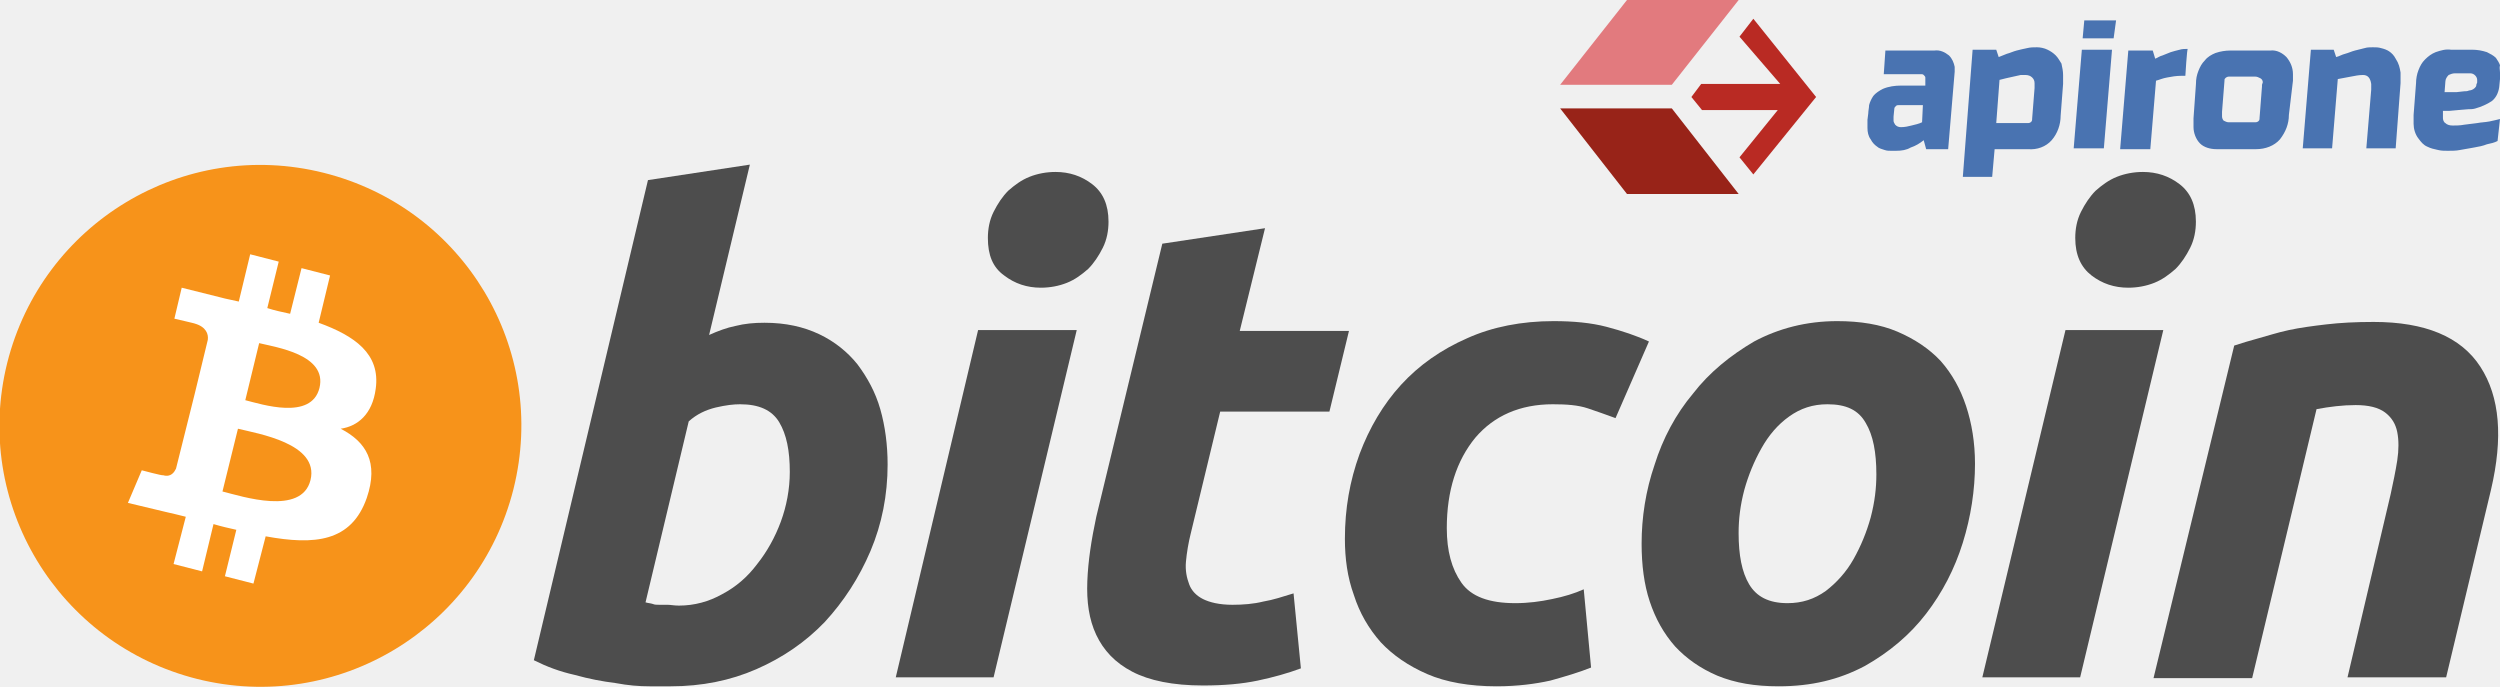
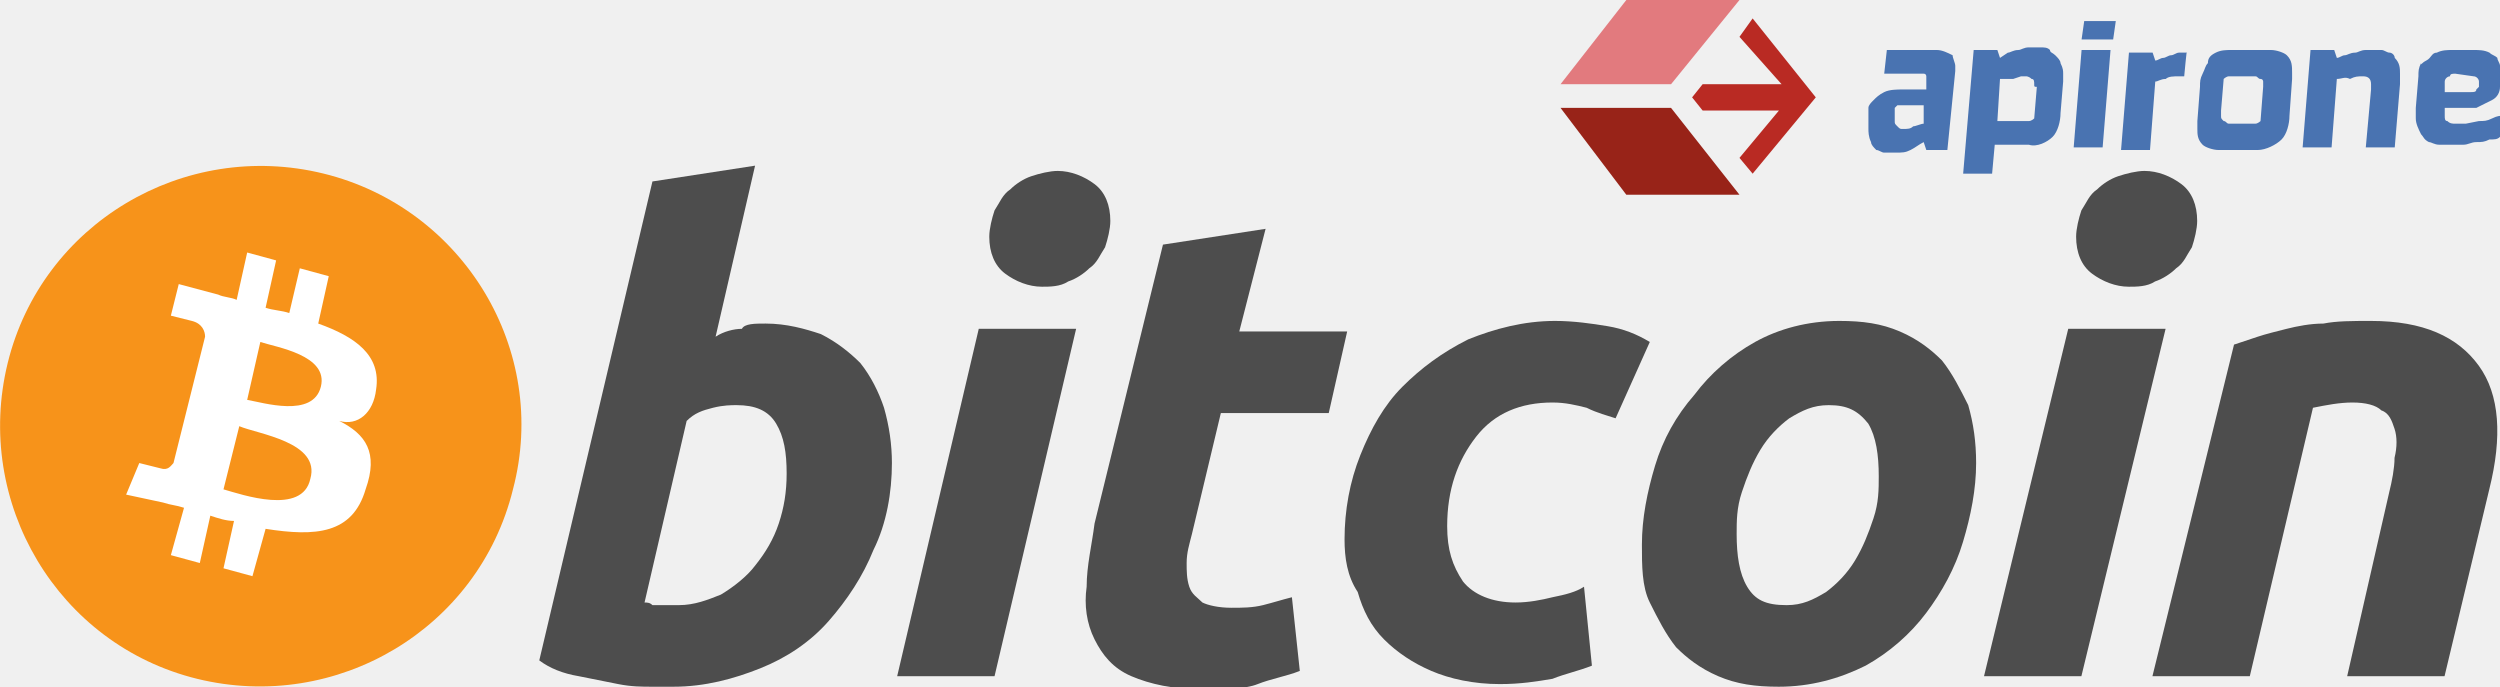
- <svg xmlns="http://www.w3.org/2000/svg" version="1.1" id="Слой_1" x="0px" y="0px" viewBox="0 0 306.7 84.2" style="enable-background:new 0 0 306.7 84.2;" xml:space="preserve">
+ <svg xmlns="http://www.w3.org/2000/svg" version="1.1" id="Слой_1" x="0px" y="0px" viewBox="0 0 95 26.1" width="95" height="26.1" style="enable-background:new 0 0 95 26.1;" xml:space="preserve">
  <style type="text/css">
	.st0{fill:#F7931A;}
	.st1{fill:#FFFFFF;}
	.st2{fill:#4D4D4D;}
	.st3{fill:#B92A23;}
	.st4{fill:#E27A7E;}
	.st5{fill:#982318;}
	.st6{fill:#4973B1;}
</style>
  <g transform="translate(-289.6074,-317.5047)">
-     <path class="st0" d="M352.6,377.5c-4.3,17.1-21.6,27.6-38.8,23.3c-17.1-4.3-27.6-21.6-23.3-38.8c4.3-17.1,21.6-27.6,38.8-23.3   C346.5,343,356.9,360.3,352.6,377.5L352.6,377.5z" />
-     <path class="st1" d="M335.7,365.2c0.6-4.3-2.6-6.5-7-8.1l1.4-5.8l-3.5-0.9l-1.4,5.6c-0.9-0.2-1.9-0.4-2.8-0.7l1.4-5.7l-3.5-0.9   l-1.4,5.8c-0.8-0.2-1.5-0.3-2.2-0.5l0,0l-4.8-1.2l-0.9,3.8c0,0,2.6,0.6,2.5,0.6c1.4,0.4,1.7,1.3,1.6,2l-1.6,6.6   c0.1,0,0.2,0.1,0.4,0.1c-0.1,0-0.2-0.1-0.4-0.1l-2.3,9.2c-0.2,0.4-0.6,1.1-1.6,0.8c0,0.1-2.6-0.6-2.6-0.6l-1.7,4l4.6,1.1   c0.9,0.2,1.7,0.4,2.5,0.6l-1.5,5.8l3.5,0.9l1.4-5.8c1,0.3,1.9,0.5,2.8,0.7l-1.4,5.7l3.5,0.9l1.5-5.8c6,1.1,10.5,0.7,12.4-4.7   c1.5-4.4-0.1-6.9-3.2-8.5C333.5,369.8,335.3,368.3,335.7,365.2L335.7,365.2z M327.7,376.4c-1.1,4.4-8.4,2-10.8,1.4l1.9-7.7   C321.2,370.7,328.8,371.9,327.7,376.4L327.7,376.4z M328.8,365.1c-1,4-7.1,2-9.1,1.5l1.7-7C323.4,360.1,329.8,361,328.8,365.1z" />
-     <path class="st2" d="M383.4,357.1c2.6,0,4.8,0.5,6.7,1.4c1.9,0.9,3.5,2.2,4.7,3.7c1.2,1.6,2.2,3.4,2.8,5.5c0.6,2.1,0.9,4.4,0.9,6.8   c0,3.7-0.7,7.3-2.1,10.6c-1.4,3.3-3.3,6.2-5.6,8.7c-2.4,2.5-5.2,4.4-8.4,5.8c-3.2,1.4-6.7,2.1-10.5,2.1c-0.5,0-1.3,0-2.6,0   s-2.6-0.1-4.2-0.4c-1.6-0.2-3.2-0.5-5-1c-1.8-0.4-3.4-1-5-1.8l14-58.9l12.5-1.9l-5,20.9c1.1-0.5,2.2-0.9,3.2-1.1   C381,357.2,382.1,357.1,383.4,357.1L383.4,357.1z M372.9,391.8c1.9,0,3.7-0.5,5.3-1.4c1.7-0.9,3.1-2.1,4.3-3.7   c1.2-1.5,2.2-3.3,2.9-5.2s1.1-4,1.1-6.1c0-2.6-0.4-4.6-1.3-6.1c-0.9-1.5-2.5-2.2-4.8-2.2c-0.8,0-1.7,0.1-3,0.4   c-1.2,0.3-2.3,0.8-3.3,1.7l-5.3,22.2c0.3,0.1,0.6,0.1,0.9,0.2c0.2,0.1,0.5,0.1,0.8,0.1c0.3,0,0.6,0,1,0S372.3,391.8,372.9,391.8   L372.9,391.8z" />
-     <path class="st2" d="M411.5,400.6h-12l10.1-42.6h12.1L411.5,400.6z M417.3,352.8c-1.7,0-3.2-0.5-4.5-1.5c-1.4-1-2-2.5-2-4.6   c0-1.1,0.2-2.2,0.7-3.2c0.5-1,1.1-1.9,1.8-2.6c0.8-0.7,1.6-1.3,2.6-1.7c1-0.4,2.1-0.6,3.2-0.6c1.7,0,3.2,0.5,4.5,1.5   c1.3,1,2,2.5,2,4.6c0,1.1-0.2,2.2-0.7,3.2c-0.5,1-1.1,1.9-1.8,2.6c-0.8,0.7-1.6,1.3-2.6,1.7C419.5,352.6,418.4,352.8,417.3,352.8   L417.3,352.8z" />
-     <path class="st2" d="M432.2,347.4l12.6-1.9l-3.1,12.6h13.4l-2.4,9.9h-13.4l-3.6,14.9c-0.3,1.2-0.5,2.4-0.6,3.5   c-0.1,1.1,0.1,2,0.4,2.8c0.3,0.8,0.9,1.4,1.7,1.8c0.8,0.4,2,0.7,3.6,0.7c1.3,0,2.6-0.1,3.8-0.4c1.2-0.2,2.4-0.6,3.7-1l0.9,9.2   c-1.6,0.6-3.4,1.1-5.3,1.5c-1.9,0.4-4.1,0.6-6.7,0.6c-3.7,0-6.6-0.6-8.7-1.7c-2.1-1.1-3.5-2.6-4.4-4.5c-0.9-1.9-1.2-4.1-1.1-6.6   c0.1-2.5,0.5-5.1,1.1-7.9L432.2,347.4L432.2,347.4z" />
-     <path class="st2" d="M454.6,383.6c0-3.7,0.6-7.1,1.8-10.4c1.2-3.2,2.9-6.1,5.1-8.5c2.2-2.4,4.9-4.3,8.1-5.7   c3.1-1.4,6.7-2.1,10.6-2.1c2.4,0,4.6,0.2,6.5,0.7c1.9,0.5,3.7,1.1,5.2,1.8l-4.1,9.4c-1.1-0.4-2.2-0.8-3.4-1.2   c-1.2-0.4-2.6-0.5-4.3-0.5c-4,0-7.2,1.4-9.5,4.1c-2.3,2.8-3.5,6.5-3.5,11.1c0,2.8,0.6,5,1.8,6.7c1.2,1.7,3.4,2.5,6.6,2.5   c1.6,0,3.1-0.2,4.5-0.5c1.5-0.3,2.8-0.7,3.9-1.2l0.9,9.6c-1.5,0.6-3.2,1.1-5,1.6c-1.8,0.4-4,0.7-6.6,0.7c-3.3,0-6.2-0.5-8.5-1.5   c-2.3-1-4.2-2.3-5.7-3.9c-1.5-1.7-2.6-3.6-3.3-5.8C454.9,388.3,454.6,386,454.6,383.6L454.6,383.6z" />
-     <path class="st2" d="M507.8,401.7c-2.9,0-5.3-0.4-7.5-1.3c-2.1-0.9-3.8-2.1-5.2-3.6c-1.4-1.6-2.4-3.4-3.1-5.5c-0.7-2.1-1-4.5-1-7.1   c0-3.2,0.5-6.5,1.6-9.7c1-3.2,2.6-6.2,4.7-8.7c2-2.6,4.6-4.7,7.5-6.4c3-1.6,6.4-2.5,10.2-2.5c2.8,0,5.3,0.4,7.4,1.3   c2.1,0.9,3.9,2.1,5.3,3.6c1.4,1.6,2.4,3.4,3.1,5.5c0.7,2.1,1.1,4.5,1.1,7.1c0,3.2-0.5,6.5-1.5,9.7c-1,3.2-2.5,6.1-4.5,8.7   c-2,2.6-4.5,4.7-7.5,6.4C515.2,400.9,511.8,401.7,507.8,401.7L507.8,401.7z M513.8,367.1c-1.8,0-3.3,0.5-4.7,1.5   c-1.4,1-2.5,2.3-3.4,3.9c-0.9,1.6-1.6,3.3-2.1,5.1c-0.5,1.9-0.7,3.6-0.7,5.3c0,2.7,0.4,4.8,1.3,6.3c0.9,1.5,2.4,2.3,4.7,2.3   c1.8,0,3.3-0.5,4.7-1.5c1.3-1,2.5-2.3,3.4-3.9c0.9-1.6,1.6-3.3,2.1-5.1c0.5-1.9,0.7-3.6,0.7-5.3c0-2.7-0.4-4.8-1.3-6.3   C517.6,367.8,516.1,367.1,513.8,367.1L513.8,367.1z" />
-     <path class="st2" d="M544.8,400.6h-12L543,358H555L544.8,400.6z M550.7,352.8c-1.7,0-3.2-0.5-4.5-1.5c-1.3-1-2-2.5-2-4.6   c0-1.1,0.2-2.2,0.7-3.2c0.5-1,1.1-1.9,1.8-2.6c0.8-0.7,1.6-1.3,2.6-1.7c1-0.4,2.1-0.6,3.2-0.6c1.7,0,3.2,0.5,4.5,1.5   c1.3,1,2,2.5,2,4.6c0,1.1-0.2,2.2-0.7,3.2s-1.1,1.9-1.8,2.6c-0.8,0.7-1.6,1.3-2.6,1.7C552.9,352.6,551.8,352.8,550.7,352.8z" />
-     <path class="st2" d="M563.7,359.9c0.9-0.3,1.9-0.6,3-0.9c1.1-0.3,2.3-0.7,3.7-1c1.4-0.3,2.9-0.5,4.6-0.7c1.7-0.2,3.6-0.3,5.8-0.3   c6.3,0,10.7,1.8,13.1,5.5c2.4,3.7,2.8,8.7,1.3,15.1l-5.5,23h-12.1l5.3-22.5c0.3-1.4,0.6-2.8,0.8-4.1c0.2-1.3,0.2-2.5,0-3.5   c-0.2-1-0.7-1.8-1.5-2.4c-0.8-0.6-2-0.9-3.6-0.9c-1.6,0-3.2,0.2-4.8,0.5l-7.9,33h-12.1L563.7,359.9z" />
+     <path class="st0" d="M309.1,336.1c-1.3,5.3-6.7,8.5-12,7.2c-5.3-1.3-8.5-6.7-7.2-12c1.3-5.3,6.7-8.5,12-7.2   S310.5,330.8,309.1,336.1L309.1,336.1z" />
+     <path class="st1" d="M303.9,332.3c0.2-1.3-0.8-2-2.2-2.5l0.4-1.8l-1.1-0.3l-0.4,1.7c-0.3-0.1-0.6-0.1-0.9-0.2l0.4-1.8l-1.1-0.3   l-0.4,1.8c-0.2-0.1-0.5-0.1-0.7-0.2l0,0l-1.5-0.4l-0.3,1.2c0,0,0.8,0.2,0.8,0.2c0.4,0.1,0.5,0.4,0.5,0.6l-0.5,2c0,0,0.1,0,0.1,0   c0,0-0.1,0-0.1,0l-0.7,2.8c-0.1,0.1-0.2,0.3-0.5,0.2c0,0-0.8-0.2-0.8-0.2l-0.5,1.2l1.4,0.3c0.3,0.1,0.5,0.1,0.8,0.2l-0.5,1.8   l1.1,0.3l0.4-1.8c0.3,0.1,0.6,0.2,0.9,0.2l-0.4,1.8l1.1,0.3l0.5-1.8c1.9,0.3,3.3,0.2,3.8-1.5c0.5-1.4,0-2.1-1-2.6   C303.2,333.7,303.8,333.2,303.9,332.3L303.9,332.3z M301.4,335.7c-0.3,1.4-2.6,0.6-3.3,0.4l0.6-2.4   C299.4,334,301.8,334.3,301.4,335.7L301.4,335.7z M301.8,332.2c-0.3,1.2-2.2,0.6-2.8,0.5l0.5-2.2   C300.1,330.7,302.1,331,301.8,332.2z" />
+     <path class="st2" d="M318.7,329.8c0.8,0,1.5,0.2,2.1,0.4c0.6,0.3,1.1,0.7,1.5,1.1c0.4,0.5,0.7,1.1,0.9,1.7c0.2,0.7,0.3,1.4,0.3,2.1   c0,1.1-0.2,2.3-0.7,3.3c-0.4,1-1,1.9-1.7,2.7c-0.7,0.8-1.6,1.4-2.6,1.8c-1,0.4-2.1,0.7-3.3,0.7c-0.2,0-0.4,0-0.8,0s-0.8,0-1.3-0.1   c-0.5-0.1-1-0.2-1.5-0.3c-0.6-0.1-1.1-0.3-1.5-0.6l4.3-18.2l3.9-0.6l-1.5,6.5c0.3-0.2,0.7-0.3,1-0.3   C317.9,329.8,318.3,329.8,318.7,329.8L318.7,329.8z M315.4,340.5c0.6,0,1.1-0.2,1.6-0.4c0.5-0.3,1-0.7,1.3-1.1   c0.4-0.5,0.7-1,0.9-1.6c0.2-0.6,0.3-1.2,0.3-1.9c0-0.8-0.1-1.4-0.4-1.9c-0.3-0.5-0.8-0.7-1.5-0.7c-0.2,0-0.5,0-0.9,0.1   c-0.4,0.1-0.7,0.2-1,0.5l-1.6,6.9c0.1,0,0.2,0,0.3,0.1c0.1,0,0.2,0,0.2,0c0.1,0,0.2,0,0.3,0S315.2,340.5,315.4,340.5L315.4,340.5z" />
+     <path class="st2" d="M327.4,343.2h-3.7l3.1-13.2h3.7L327.4,343.2z M329.2,328.4c-0.5,0-1-0.2-1.4-0.5c-0.4-0.3-0.6-0.8-0.6-1.4   c0-0.3,0.1-0.7,0.2-1c0.2-0.3,0.3-0.6,0.6-0.8c0.2-0.2,0.5-0.4,0.8-0.5c0.3-0.1,0.7-0.2,1-0.2c0.5,0,1,0.2,1.4,0.5   c0.4,0.3,0.6,0.8,0.6,1.4c0,0.3-0.1,0.7-0.2,1c-0.2,0.3-0.3,0.6-0.6,0.8c-0.2,0.2-0.5,0.4-0.8,0.5   C329.9,328.4,329.5,328.4,329.2,328.4L329.2,328.4z" />
+     <path class="st2" d="M333.8,326.8l3.9-0.6l-1,3.9h4.1l-0.7,3.1H336l-1.1,4.6c-0.1,0.4-0.2,0.7-0.2,1.1c0,0.3,0,0.6,0.1,0.9   s0.3,0.4,0.5,0.6c0.2,0.1,0.6,0.2,1.1,0.2c0.4,0,0.8,0,1.2-0.1c0.4-0.1,0.7-0.2,1.1-0.3l0.3,2.8c-0.5,0.2-1.1,0.3-1.6,0.5   s-1.3,0.2-2.1,0.2c-1.1,0-2-0.2-2.7-0.5s-1.1-0.8-1.4-1.4c-0.3-0.6-0.4-1.3-0.3-2c0-0.8,0.2-1.6,0.3-2.4L333.8,326.8L333.8,326.8z" />
+     <path class="st2" d="M340.7,338c0-1.1,0.2-2.2,0.6-3.2c0.4-1,0.9-1.9,1.6-2.6c0.7-0.7,1.5-1.3,2.5-1.8c1-0.4,2.1-0.7,3.3-0.7   c0.7,0,1.4,0.1,2,0.2s1.1,0.3,1.6,0.6l-1.3,2.9c-0.3-0.1-0.7-0.2-1.1-0.4c-0.4-0.1-0.8-0.2-1.3-0.2c-1.2,0-2.2,0.4-2.9,1.3   c-0.7,0.9-1.1,2-1.1,3.4c0,0.9,0.2,1.5,0.6,2.1c0.4,0.5,1.1,0.8,2,0.8c0.5,0,1-0.1,1.4-0.2c0.5-0.1,0.9-0.2,1.2-0.4l0.3,3   c-0.5,0.2-1,0.3-1.5,0.5c-0.6,0.1-1.2,0.2-2,0.2c-1,0-1.9-0.2-2.6-0.5c-0.7-0.3-1.3-0.7-1.8-1.2c-0.5-0.5-0.8-1.1-1-1.8   C340.8,339.4,340.7,338.7,340.7,338L340.7,338z" />
+     <path class="st2" d="M357.2,343.6c-0.9,0-1.6-0.1-2.3-0.4c-0.7-0.3-1.2-0.7-1.6-1.1c-0.4-0.5-0.7-1.1-1-1.7s-0.3-1.4-0.3-2.2   c0-1,0.2-2,0.5-3c0.3-1,0.8-1.9,1.5-2.7c0.6-0.8,1.4-1.5,2.3-2c0.9-0.5,2-0.8,3.2-0.8c0.9,0,1.6,0.1,2.3,0.4   c0.7,0.3,1.2,0.7,1.6,1.1c0.4,0.5,0.7,1.1,1,1.7c0.2,0.7,0.3,1.4,0.3,2.2c0,1-0.2,2-0.5,3c-0.3,1-0.8,1.9-1.4,2.7s-1.4,1.5-2.3,2   C359.5,343.3,358.4,343.6,357.2,343.6L357.2,343.6z M359.1,332.9c-0.6,0-1,0.2-1.5,0.5c-0.4,0.3-0.8,0.7-1.1,1.2s-0.5,1-0.7,1.6   c-0.2,0.6-0.2,1.1-0.2,1.6c0,0.8,0.1,1.5,0.4,2c0.3,0.5,0.7,0.7,1.5,0.7c0.6,0,1-0.2,1.5-0.5c0.4-0.3,0.8-0.7,1.1-1.2   s0.5-1,0.7-1.6c0.2-0.6,0.2-1.1,0.2-1.6c0-0.8-0.1-1.5-0.4-2C360.2,333.1,359.8,332.9,359.1,332.9L359.1,332.9z" />
+     <path class="st2" d="M368.7,343.2h-3.7l3.2-13.2h3.7L368.7,343.2z M370.5,328.4c-0.5,0-1-0.2-1.4-0.5c-0.4-0.3-0.6-0.8-0.6-1.4   c0-0.3,0.1-0.7,0.2-1c0.2-0.3,0.3-0.6,0.6-0.8c0.2-0.2,0.5-0.4,0.8-0.5c0.3-0.1,0.7-0.2,1-0.2c0.5,0,1,0.2,1.4,0.5   c0.4,0.3,0.6,0.8,0.6,1.4c0,0.3-0.1,0.7-0.2,1c-0.2,0.3-0.3,0.6-0.6,0.8c-0.2,0.2-0.5,0.4-0.8,0.5   C371.2,328.4,370.8,328.4,370.5,328.4z" />
+     <path class="st2" d="M374.5,330.6c0.3-0.1,0.6-0.2,0.9-0.3c0.3-0.1,0.7-0.2,1.1-0.3c0.4-0.1,0.9-0.2,1.4-0.2   c0.5-0.1,1.1-0.1,1.8-0.1c2,0,3.3,0.6,4.1,1.7s0.9,2.7,0.4,4.7l-1.7,7.1h-3.7l1.6-7c0.1-0.4,0.2-0.9,0.2-1.3c0.1-0.4,0.1-0.8,0-1.1   c-0.1-0.3-0.2-0.6-0.5-0.7c-0.2-0.2-0.6-0.3-1.1-0.3c-0.5,0-1,0.1-1.5,0.2l-2.4,10.2h-3.7L374.5,330.6z" />
  </g>
  <g>
    <g>
-       <polygon class="st3" points="213.4,19.3 218.1,13.5 208.8,13.5 207.5,11.9 208.7,10.3 218.4,10.3 213.4,4.5 215.1,2.3 222.8,11.9     215.1,21.4   " />
-       <polygon class="st4" points="191.4,10.4 205.1,10.4 213.3,0 199.6,0   " />
-       <polygon class="st5" points="191.4,13.3 205.1,13.3 213.3,23.8 199.6,23.8   " />
+       <polygon class="st3" points="66.1,6 67.6,4.2 64.7,4.2 64.3,3.7 64.7,3.2 67.7,3.2 66.1,1.4 66.6,0.7 69,3.7 66.6,6.6   " />
+       <polygon class="st4" points="59.3,3.2 63.5,3.2 66.1,0 61.8,0   " />
+       <polygon class="st5" points="59.3,4.1 63.5,4.1 66.1,7.4 61.8,7.4   " />
    </g>
-     <path class="st6" d="M239.8,8.2c0,0.1,0,0.2,0,0.3s0,0.2,0,0.3l-0.8,9.5h-2.7l-0.3-1.1c-0.5,0.4-1,0.7-1.6,0.9   c-0.5,0.3-1.1,0.4-1.8,0.4H232c-0.3,0-0.5,0-0.8-0.1c-0.3-0.1-0.7-0.2-0.9-0.4c-0.3-0.2-0.6-0.5-0.8-0.9c-0.3-0.4-0.4-0.9-0.4-1.4   c0-0.1,0-0.3,0-0.4s0-0.3,0-0.6l0.1-0.8c0-0.3,0.1-0.7,0.1-1c0.1-0.4,0.3-0.8,0.5-1.1c0.3-0.4,0.8-0.7,1.2-0.9   c0.7-0.3,1.5-0.4,2.2-0.4h3V9.9c0-0.1,0-0.2,0-0.2V9.5c0-0.1-0.1-0.2-0.2-0.3c-0.1-0.1-0.2-0.1-0.3-0.1h-4.6l0.2-2.9h6   c0.7-0.1,1.3,0.2,1.8,0.6C239.5,7.2,239.7,7.7,239.8,8.2L239.8,8.2z M232.9,12.9c-0.1,0-0.2,0-0.3,0.1c-0.1,0.1-0.2,0.2-0.2,0.3   l-0.1,1c0,0.1,0,0.3,0,0.5c0,0.2,0.1,0.3,0.2,0.5c0.2,0.2,0.4,0.3,0.7,0.3c0.5,0,0.9-0.1,1.3-0.2c0.4-0.1,0.9-0.2,1.3-0.4l0.1-2.1   L232.9,12.9z M253.1,9.2c0,0.4,0,0.7,0,1.1l-0.3,3.9c0,1.1-0.4,2.2-1.1,3c-0.7,0.8-1.8,1.2-2.9,1.1h-4.1l-0.3,3.4h-3.6L242,6.1h2.9   l0.3,0.9l1-0.4c0.4-0.1,0.8-0.3,1.2-0.4s0.8-0.2,1.3-0.3c0.4-0.1,0.8-0.1,1.2-0.1c0.4,0,0.9,0.1,1.3,0.3c0.4,0.2,0.7,0.4,1,0.7   c0.3,0.3,0.5,0.7,0.7,1C253,8.3,253.1,8.7,253.1,9.2L253.1,9.2z M249.6,10.2c0-0.3-0.1-0.5-0.3-0.7c-0.2-0.2-0.5-0.3-0.8-0.3   c-0.1,0-0.3,0-0.6,0L247,9.4l-0.9,0.2l-0.8,0.2l-0.4,5.3h3.9c0.3,0,0.5-0.2,0.5-0.4c0,0,0,0,0-0.1l0.3-3.8c0-0.1,0-0.2,0-0.3   C249.6,10.4,249.6,10.3,249.6,10.2L249.6,10.2z M258.1,18.2h-3.7l1-12.1h3.7L258.1,18.2L258.1,18.2z M259.3,4.7h-3.8l0.2-2.2h3.9   L259.3,4.7z M268.1,9.3h-0.5c-0.6,0-1.2,0.1-1.7,0.2c-0.6,0.1-1,0.3-1.4,0.4l-0.7,8.4h-3.7l1-12.1h3l0.3,1c0.3-0.1,0.5-0.3,0.9-0.4   c0.3-0.1,0.7-0.3,1-0.4c0.3-0.1,0.7-0.2,1.1-0.3c0.3-0.1,0.7-0.1,1-0.1C268.3,5.9,268.1,9.3,268.1,9.3z M280.8,14.1   c0,1.1-0.4,2.1-1.1,3c-0.7,0.8-1.8,1.2-2.9,1.2h-4.9c-0.7,0-1.5-0.2-2-0.7c-0.5-0.5-0.8-1.3-0.8-2c0-0.1,0-0.3,0-0.4   c0-0.1,0-0.3,0-0.7l0.3-4.2c0-0.6,0.1-1.1,0.3-1.6c0.2-0.5,0.4-0.9,0.8-1.3c0.3-0.4,0.8-0.7,1.3-0.9c0.6-0.2,1.2-0.3,1.8-0.3h4.9   c0.8-0.1,1.5,0.3,2,0.8c0.5,0.6,0.8,1.3,0.8,2.1c0,0.1,0,0.3,0,0.4c0,0.1,0,0.3,0,0.4L280.8,14.1L280.8,14.1z M277.6,10.1   c0-0.2-0.1-0.4-0.3-0.5c-0.2-0.1-0.4-0.2-0.6-0.2h-3.3c-0.2,0-0.5,0.2-0.5,0.4c0,0,0,0,0,0.1l-0.3,3.8c0,0.1,0,0.2,0,0.3   c0,0.1,0,0.2,0,0.3c0,0.2,0.1,0.4,0.2,0.5c0.2,0.1,0.4,0.2,0.6,0.2h3.3c0.3,0,0.5-0.2,0.5-0.4c0,0,0,0,0-0.1l0.3-3.9   c0-0.1,0-0.2,0-0.2L277.6,10.1L277.6,10.1z M294.5,8.9c0,0.2,0,0.4,0,0.6s0,0.5,0,0.7l-0.6,8h-3.6l0.6-7.2c0-0.2,0-0.5,0-0.7   c-0.1-0.7-0.4-1.1-1-1.1c-0.5,0-1,0.1-1.5,0.2c-0.6,0.1-1.1,0.2-1.6,0.3l-0.7,8.5h-3.6l1-12.1h2.8l0.3,0.9c0.4-0.1,0.7-0.3,1.1-0.4   c0.4-0.1,0.8-0.3,1.2-0.4c0.4-0.1,0.8-0.2,1.2-0.3c0.3-0.1,0.7-0.1,1-0.1c0.3,0,0.7,0,1,0.1c0.4,0.1,0.7,0.2,1,0.4   c0.3,0.2,0.6,0.5,0.8,0.9C294.3,7.8,294.4,8.3,294.5,8.9L294.5,8.9z M306.7,8.9c0,0.1,0,0.3,0,0.4c0,0.1,0,0.3,0,0.4l-0.1,1   c-0.1,0.7-0.4,1.3-0.9,1.7c-0.6,0.4-1.3,0.7-2,0.9c-0.3,0.1-0.6,0.1-0.9,0.1l-1.2,0.1l-1.1,0.1c-0.4,0-0.6,0-0.8,0V14   c0,0.1,0,0.2,0,0.3v0.2c0,0.2,0.1,0.5,0.3,0.6c0.2,0.2,0.5,0.3,0.9,0.3c0.4,0,0.9,0,1.4-0.1l1.6-0.2c0.5-0.1,1-0.1,1.5-0.2   c0.5-0.1,0.9-0.2,1.3-0.3l-0.3,2.7c-0.4,0.2-0.8,0.3-1.3,0.4c-0.5,0.2-1,0.3-1.6,0.4s-1.1,0.2-1.7,0.3c-0.5,0.1-1,0.1-1.5,0.1   c-0.4,0-0.8,0-1.2-0.1c-0.5-0.1-0.9-0.2-1.3-0.4c-0.5-0.2-0.8-0.6-1.1-1c-0.4-0.5-0.6-1.2-0.6-1.8c0-0.2,0-0.3,0-0.5   c0-0.2,0-0.4,0-0.6l0.3-3.9c0-0.5,0.1-1.1,0.3-1.6c0.2-0.5,0.4-0.9,0.8-1.3c0.4-0.4,0.8-0.7,1.3-0.9c0.6-0.2,1.2-0.4,1.9-0.3h2.6   c0.6,0,1.2,0.1,1.8,0.3c0.4,0.2,0.8,0.4,1.1,0.7c0.2,0.3,0.4,0.6,0.5,0.9C306.6,8.3,306.7,8.6,306.7,8.9L306.7,8.9z M301.1,9   c-0.2,0-0.5,0.1-0.7,0.2c-0.2,0.2-0.4,0.5-0.4,0.8l-0.1,1.3h0.6c0.3,0,0.6,0,0.9,0l0.9-0.1c0.2,0,0.4,0,0.6-0.1   c0.2,0,0.5-0.1,0.7-0.3c0.1-0.1,0.2-0.2,0.2-0.4c0-0.1,0.1-0.2,0.1-0.3c0-0.1,0-0.3,0-0.3c0-0.4-0.4-0.8-0.8-0.8c0,0-0.1,0-0.1,0   L301.1,9z" />
+     <path class="st6" d="M74.3,2.5C74.3,2.6,74.3,2.6,74.3,2.5c0,0.1,0,0.2,0,0.2L74,5.7h-0.8l-0.1-0.3c-0.2,0.1-0.3,0.2-0.5,0.3   c-0.2,0.1-0.3,0.1-0.6,0.1h-0.2c-0.1,0-0.2,0-0.2,0c-0.1,0-0.2-0.1-0.3-0.1c-0.1-0.1-0.2-0.2-0.2-0.3C71,5.2,71,5,71,4.9   c0,0,0-0.1,0-0.1c0,0,0-0.1,0-0.2l0-0.2c0-0.1,0-0.2,0-0.3c0-0.1,0.1-0.2,0.2-0.3c0.1-0.1,0.2-0.2,0.4-0.3c0.2-0.1,0.5-0.1,0.7-0.1   h0.9V3.1c0,0,0-0.1,0-0.1V2.9c0,0,0-0.1-0.1-0.1c0,0-0.1,0-0.1,0h-1.4l0.1-0.9h1.9c0.2,0,0.4,0.1,0.6,0.2   C74.2,2.2,74.3,2.4,74.3,2.5L74.3,2.5z M72.1,4C72.1,4,72.1,4,72.1,4C72,4.1,72,4.1,72,4.1l0,0.3c0,0,0,0.1,0,0.2s0,0.1,0.1,0.2   c0.1,0.1,0.1,0.1,0.2,0.1c0.2,0,0.3,0,0.4-0.1c0.1,0,0.3-0.1,0.4-0.1l0-0.7L72.1,4z M78.4,2.8c0,0.1,0,0.2,0,0.3l-0.1,1.2   c0,0.3-0.1,0.7-0.3,0.9c-0.2,0.2-0.6,0.4-0.9,0.3h-1.3l-0.1,1.1h-1.1L75,1.9h0.9L76,2.2L76.3,2c0.1,0,0.2-0.1,0.4-0.1   c0.1,0,0.2-0.1,0.4-0.1c0.1,0,0.2,0,0.4,0s0.3,0,0.4,0.1C77.9,2,78,2,78.1,2.1s0.2,0.2,0.2,0.3C78.4,2.6,78.4,2.7,78.4,2.8   L78.4,2.8z M77.3,3.2c0-0.1,0-0.2-0.1-0.2c-0.1-0.1-0.2-0.1-0.2-0.1c0,0-0.1,0-0.2,0l-0.3,0.1L76.2,3L76,3l-0.1,1.6h1.2   c0.1,0,0.2-0.1,0.2-0.1c0,0,0,0,0,0l0.1-1.2C77.3,3.3,77.3,3.3,77.3,3.2C77.3,3.2,77.3,3.2,77.3,3.2L77.3,3.2z M79.9,5.6h-1.1   l0.3-3.7h1.1L79.9,5.6L79.9,5.6z M80.3,1.5h-1.2l0.1-0.7h1.2L80.3,1.5z M83,2.9h-0.2c-0.2,0-0.4,0-0.5,0.1c-0.2,0-0.3,0.1-0.4,0.1   l-0.2,2.6h-1.1l0.3-3.7h0.9l0.1,0.3c0.1,0,0.2-0.1,0.3-0.1c0.1,0,0.2-0.1,0.3-0.1c0.1,0,0.2-0.1,0.3-0.1c0.1,0,0.2,0,0.3,0   C83.1,1.8,83,2.9,83,2.9z M87,4.4c0,0.3-0.1,0.7-0.3,0.9c-0.2,0.2-0.6,0.4-0.9,0.4h-1.5c-0.2,0-0.5-0.1-0.6-0.2   c-0.2-0.2-0.2-0.4-0.2-0.6c0,0,0-0.1,0-0.1s0-0.1,0-0.2l0.1-1.3c0-0.2,0-0.3,0.1-0.5c0.1-0.2,0.1-0.3,0.2-0.4   C83.9,2.2,84,2.1,84.2,2c0.2-0.1,0.4-0.1,0.6-0.1h1.5c0.2,0,0.5,0.1,0.6,0.2c0.2,0.2,0.2,0.4,0.2,0.7c0,0,0,0.1,0,0.1   c0,0,0,0.1,0,0.1L87,4.4L87,4.4z M86,3.1C86,3.1,86,3,85.9,3c-0.1,0-0.1-0.1-0.2-0.1h-1c-0.1,0-0.2,0.1-0.2,0.1c0,0,0,0,0,0   l-0.1,1.2c0,0,0,0.1,0,0.1c0,0,0,0.1,0,0.1c0,0.1,0,0.1,0.1,0.2c0.1,0,0.1,0.1,0.2,0.1h1c0.1,0,0.2-0.1,0.2-0.1c0,0,0,0,0,0L86,3.3   C86,3.3,86,3.2,86,3.1L86,3.1L86,3.1z M91.2,2.8c0,0.1,0,0.1,0,0.2s0,0.2,0,0.2L91,5.6h-1.1l0.2-2.2c0-0.1,0-0.2,0-0.2   c0-0.2-0.1-0.3-0.3-0.3c-0.2,0-0.3,0-0.5,0.1C89.1,2.9,89,3,88.8,3l-0.2,2.6h-1.1l0.3-3.7h0.9l0.1,0.3c0.1,0,0.2-0.1,0.3-0.1   s0.2-0.1,0.4-0.1c0.1,0,0.2-0.1,0.4-0.1c0.1,0,0.2,0,0.3,0c0.1,0,0.2,0,0.3,0c0.1,0,0.2,0.1,0.3,0.1C90.9,2,91,2.1,91,2.2   C91.2,2.4,91.2,2.6,91.2,2.8L91.2,2.8z M95,2.8c0,0,0,0.1,0,0.1c0,0,0,0.1,0,0.1l0,0.3c0,0.2-0.1,0.4-0.3,0.5   c-0.2,0.1-0.4,0.2-0.6,0.3c-0.1,0-0.2,0-0.3,0l-0.4,0l-0.3,0c-0.1,0-0.2,0-0.2,0v0.1c0,0,0,0.1,0,0.1v0.1c0,0.1,0,0.2,0.1,0.2   c0.1,0.1,0.2,0.1,0.3,0.1c0.1,0,0.3,0,0.4,0l0.5-0.1c0.2,0,0.3,0,0.5-0.1s0.3-0.1,0.4-0.1l-0.1,0.8c-0.1,0.1-0.2,0.1-0.4,0.1   c-0.2,0.1-0.3,0.1-0.5,0.1c-0.2,0-0.3,0.1-0.5,0.1c-0.2,0-0.3,0-0.5,0c-0.1,0-0.2,0-0.4,0c-0.2,0-0.3-0.1-0.4-0.1   c-0.2-0.1-0.2-0.2-0.3-0.3c-0.1-0.2-0.2-0.4-0.2-0.6c0-0.1,0-0.1,0-0.2s0-0.1,0-0.2l0.1-1.2c0-0.2,0-0.3,0.1-0.5   C92,2.5,92,2.4,92.2,2.3S92.4,2,92.6,2c0.2-0.1,0.4-0.1,0.6-0.1h0.8c0.2,0,0.4,0,0.6,0.1c0.1,0.1,0.2,0.1,0.3,0.2   C94.9,2.3,95,2.4,95,2.5C95,2.6,95,2.7,95,2.8L95,2.8z M93.3,2.8c-0.1,0-0.2,0-0.2,0.1C93,2.9,92.9,3,92.9,3.1l0,0.4h0.2   c0.1,0,0.2,0,0.3,0l0.3,0c0.1,0,0.1,0,0.2,0c0.1,0,0.2,0,0.2-0.1c0,0,0.1-0.1,0.1-0.1c0,0,0-0.1,0-0.1s0-0.1,0-0.1   c0-0.1-0.1-0.2-0.2-0.2h0L93.3,2.8z" />
  </g>
</svg>
